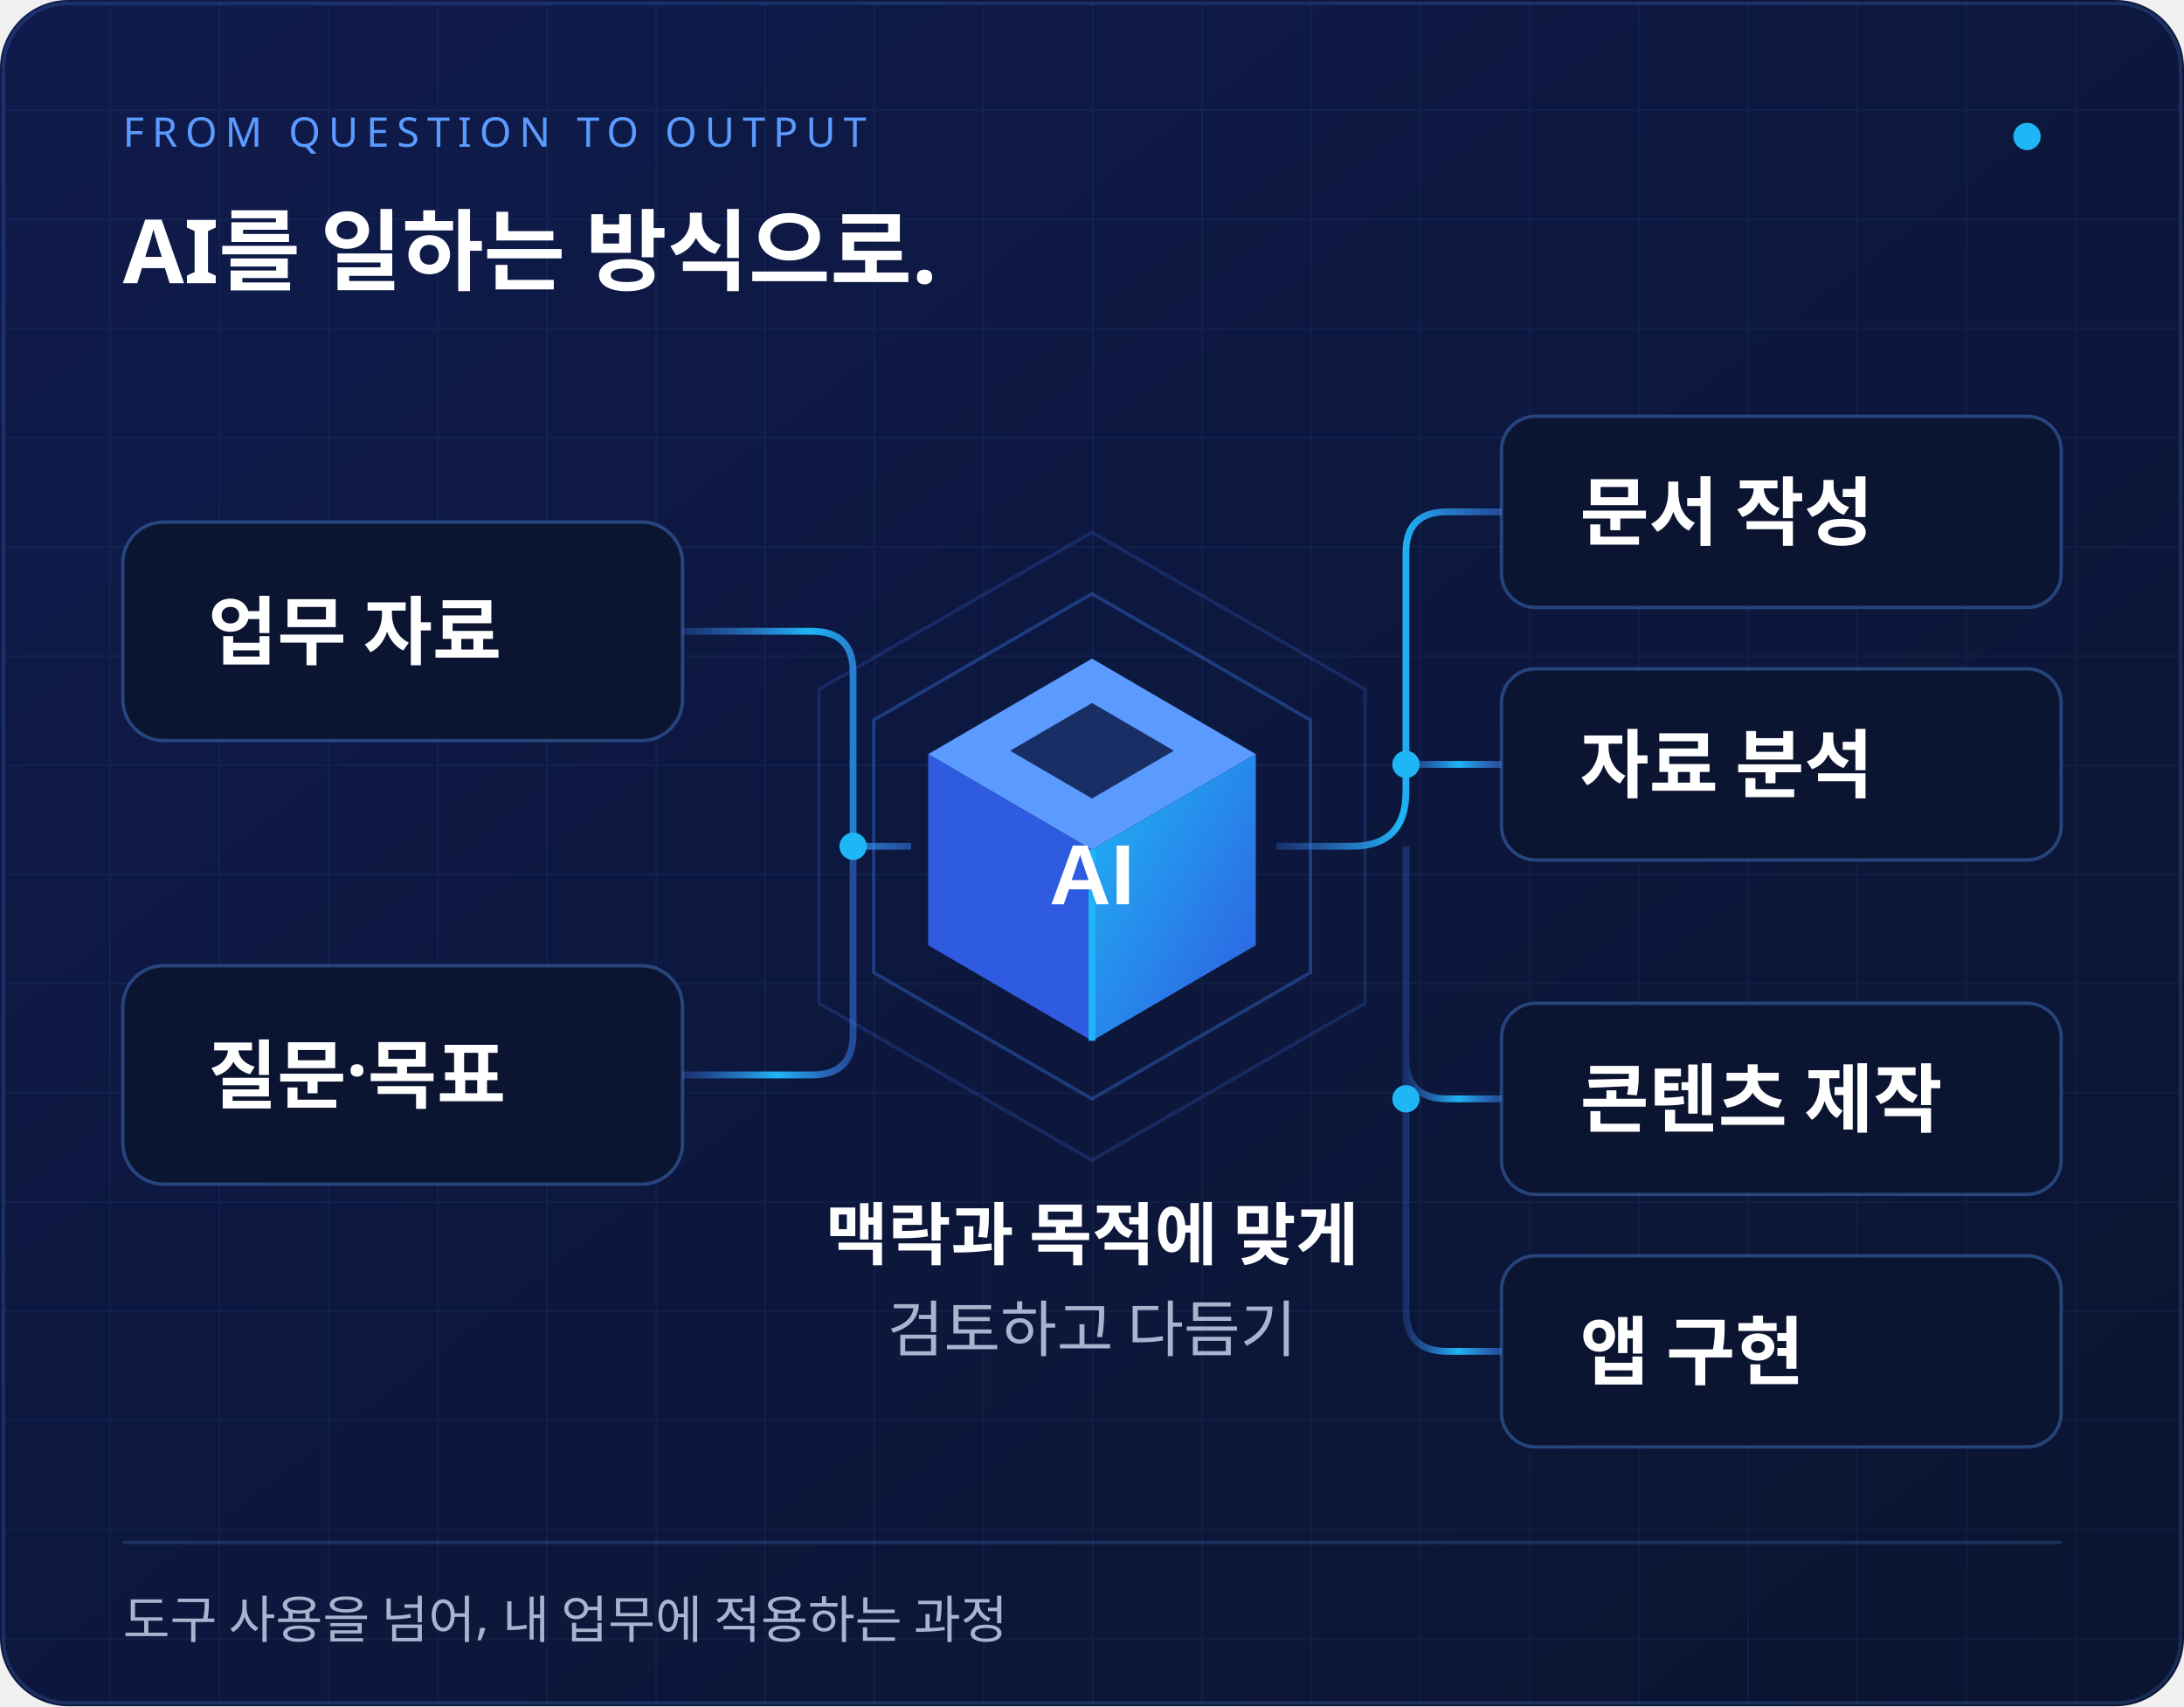
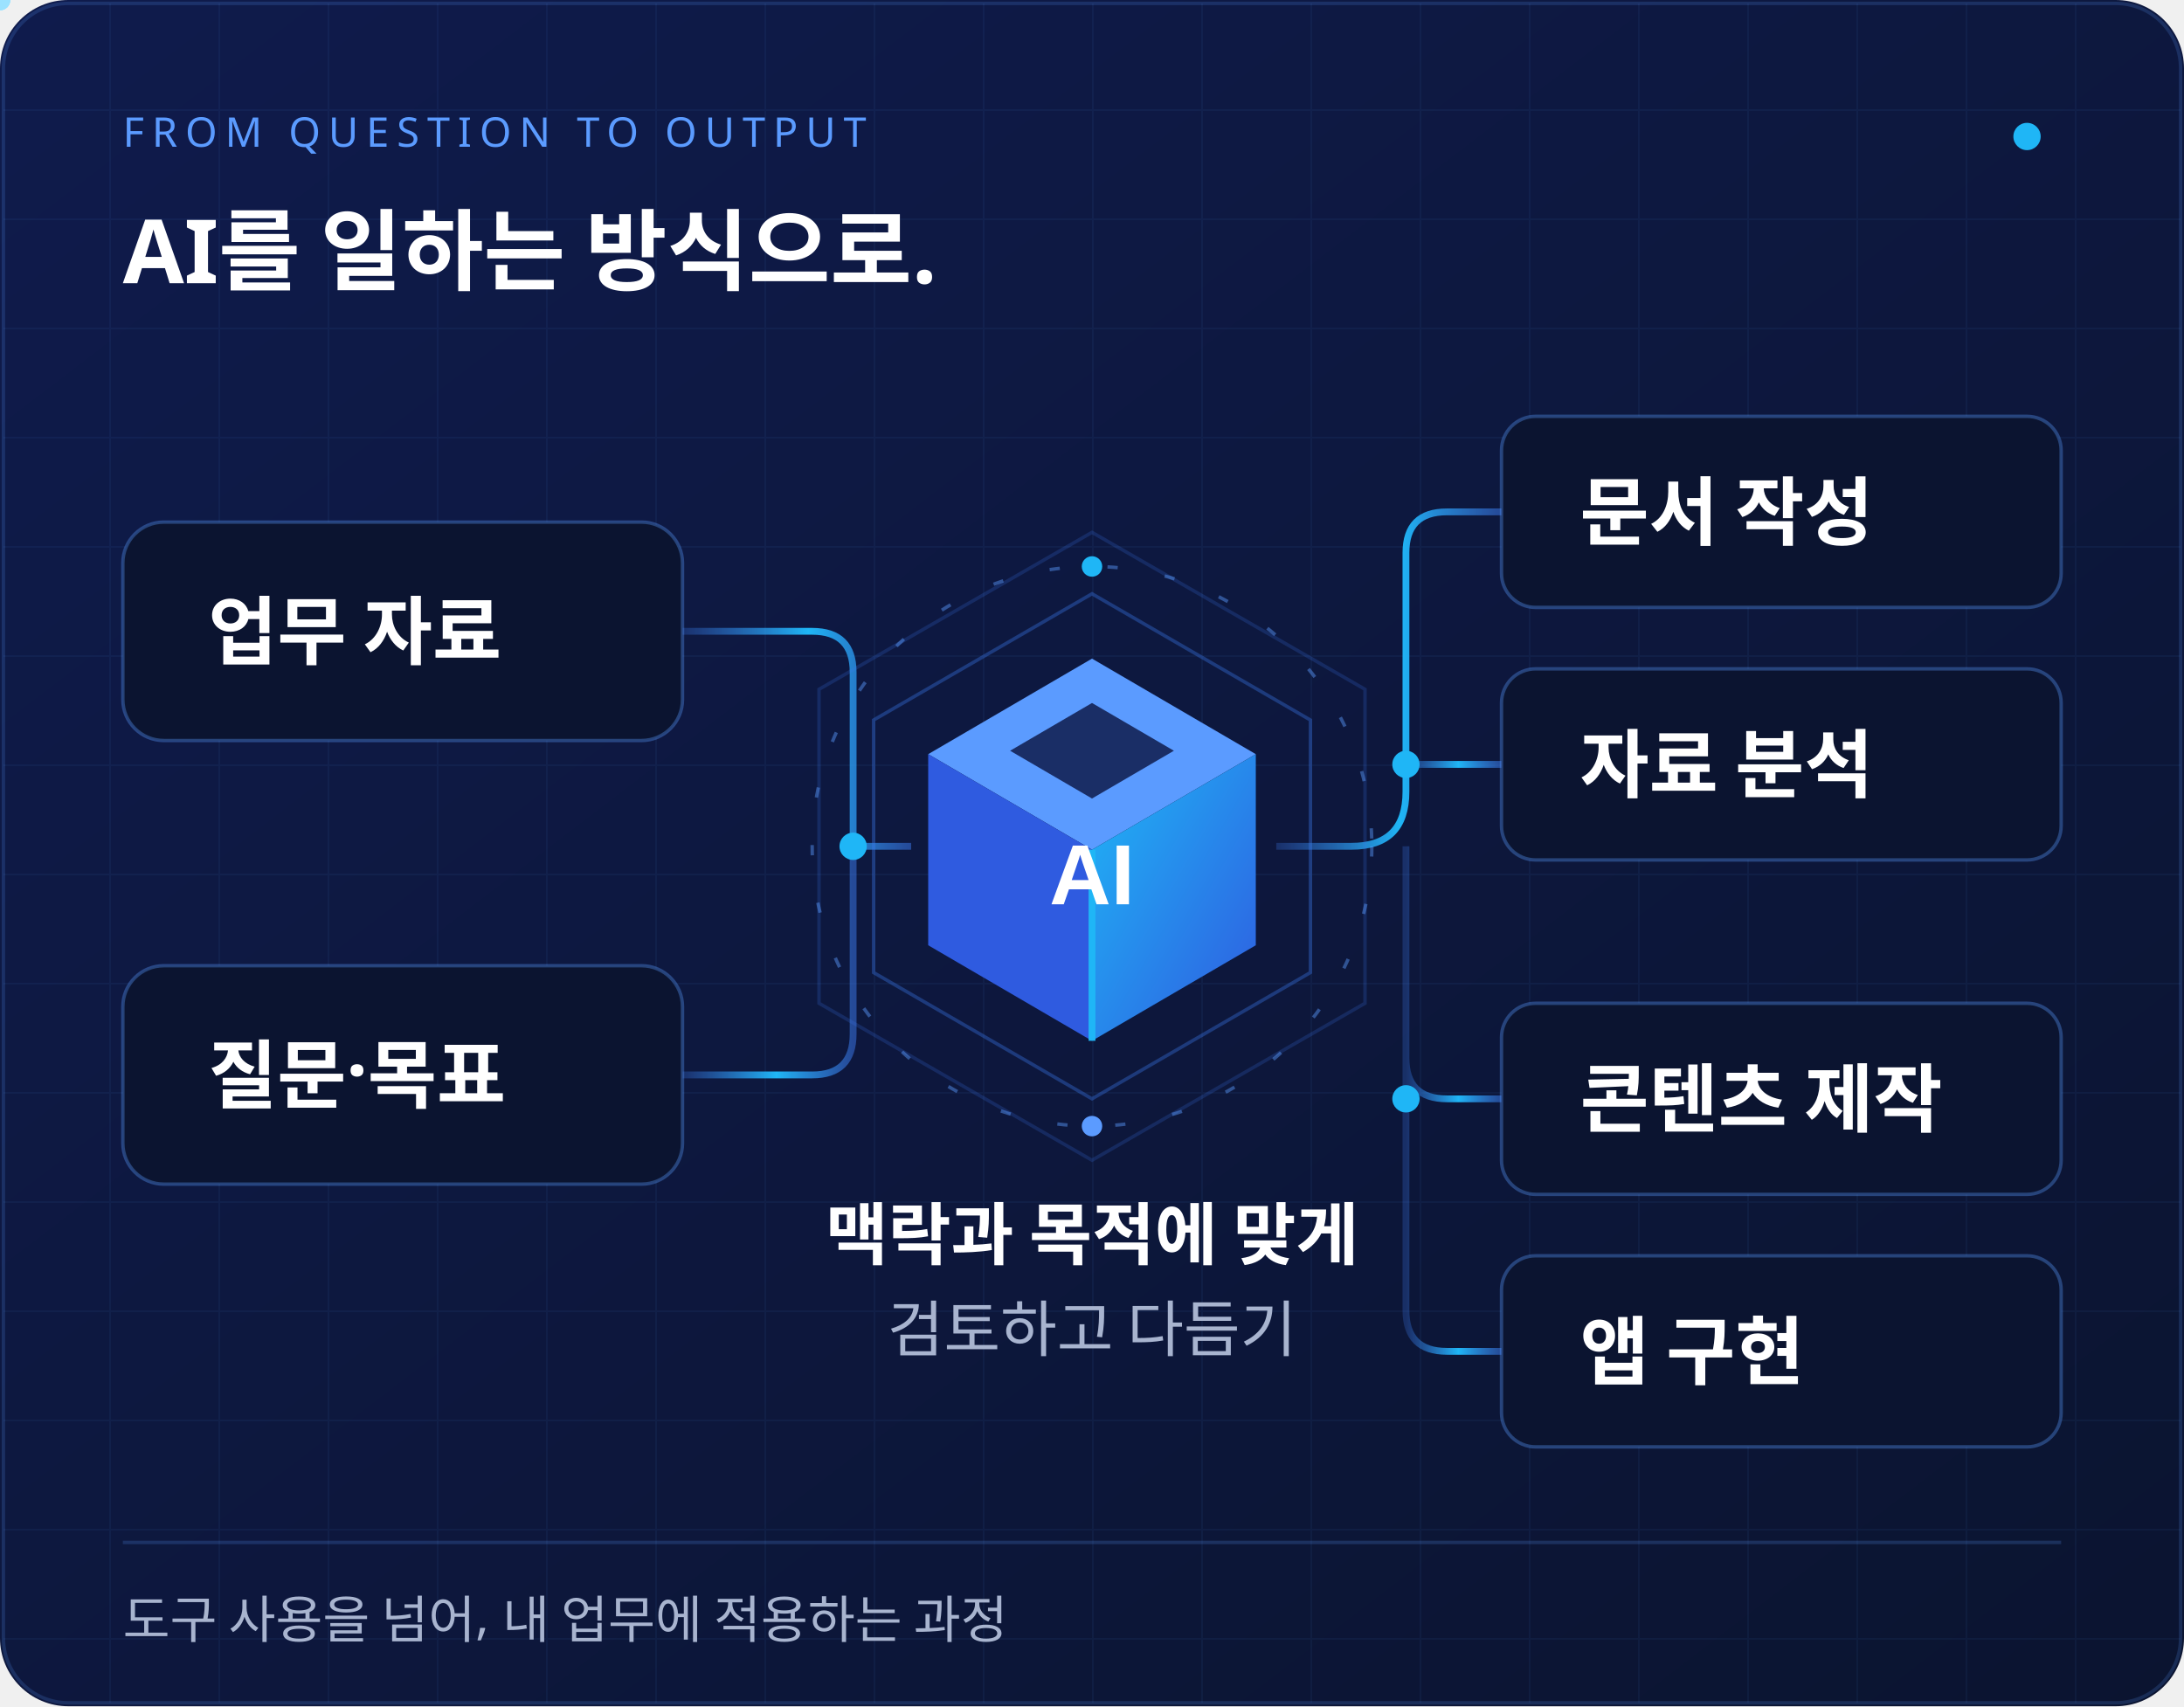
<svg xmlns="http://www.w3.org/2000/svg" width="640" height="500" viewBox="0 0 640 500" role="img" aria-labelledby="workflow-title workflow-desc">
  <defs>
    <linearGradient id="workflow-panel" x1="0" y1="0" x2="1" y2="1">
      <stop stop-color="#0f1b4c" />
      <stop offset="1" stop-color="#0b1430" />
    </linearGradient>
    <linearGradient id="workflow-core" x1="0" y1="0" x2="1" y2="1">
      <stop stop-color="#1fb6f6" />
      <stop offset="1" stop-color="#2f5be0" />
    </linearGradient>
    <linearGradient id="workflow-link" x1="0" y1="0" x2="1" y2="0">
      <stop stop-color="#3d7bf0" stop-opacity=".25" />
      <stop offset=".55" stop-color="#1fb6f6" />
      <stop offset="1" stop-color="#3d7bf0" stop-opacity=".5" />
    </linearGradient>
    <pattern id="workflow-grid" width="32" height="32" patternUnits="userSpaceOnUse">
      <path d="M32 0H0V32" fill="none" stroke="#5b9bff" stroke-opacity=".06" />
    </pattern>
  </defs>
  <rect width="640" height="500" rx="20" fill="url(#workflow-panel)" />
  <rect x="1" y="1" width="638" height="498" rx="19" fill="url(#workflow-grid)" stroke="#5b9bff" stroke-opacity=".18" />
  <g font-family="Pretendard, 'Apple SD Gothic Neo', 'Malgun Gothic', sans-serif">
    <text x="36" y="43" fill="#5b9bff" font-size="12" letter-spacing="2.3">FROM QUESTION TO OUTPUT</text>
    <text x="36" y="83" fill="#fff" font-size="26" font-weight="650">AI를 일하는 방식으로.</text>
    <g fill="none" stroke="url(#workflow-link)" stroke-width="2">
      <path class="signal-line" d="M200 185H238Q250 185 250 197V248H267" />
      <path class="signal-line" d="M200 315H238Q250 315 250 303V248" />
      <path class="signal-line" d="M374 248H396Q412 248 412 232V162Q412 150 424 150H440" />
      <path class="signal-line" d="M412 224H440M412 248V310Q412 322 424 322H440M412 310V384Q412 396 424 396H440" />
    </g>
    <g fill="#0b1430" stroke="#5b9bff" stroke-opacity=".35">
      <rect x="36" y="153" width="164" height="64" rx="12" />
      <rect x="36" y="283" width="164" height="64" rx="12" />
      <rect x="440" y="122" width="164" height="56" rx="10" />
      <rect x="440" y="196" width="164" height="56" rx="10" />
      <rect x="440" y="294" width="164" height="56" rx="10" />
      <rect x="440" y="368" width="164" height="56" rx="10" />
    </g>
    <g fill="#fff" font-size="22" font-weight="550">
      <text x="61" y="193">업무 자료</text>
      <text x="61" y="323">질문·목표</text>
      <text x="463" y="158">문서 작성</text>
      <text x="463" y="232">자료 분석</text>
      <text x="463" y="330">콘텐츠 제작</text>
      <text x="463" y="404">앱 구현</text>
    </g>
    <g fill="none" stroke="#3d7bf0">
      <path d="M320 156L400 202V294L320 340L240 294V202Z" stroke-opacity=".2" />
      <path d="M320 174L384 211V285L320 322L256 285V211Z" stroke-opacity=".35" />
    </g>
-     <g>
+     <g class="core-orbit" aria-hidden="true" fill="none" stroke="#5b9bff" stroke-opacity=".45" stroke-width="1">
+       <circle cx="320" cy="248" r="82" stroke-dasharray="3 14" />
+       <circle cx="320" cy="166" r="3" fill="#1fb6f6" stroke="none" />
+       <circle cx="320" cy="330" r="3" fill="#5b9bff" stroke="none" />
+     </g>
+     <g class="ai-core">
      <path d="M320 193L368 221L320 249L272 221Z" fill="#5b9bff" />
      <path d="M272 221L320 249V305L272 277Z" fill="#2f5be0" />
      <path d="M320 249L368 221V277L320 305Z" fill="url(#workflow-core)" />
      <path d="M296 220L320 206L344 220L320 234Z" fill="#0f1b4c" fill-opacity=".85" />
      <path d="M320 249V305" stroke="#1fb6f6" stroke-width="2" />
      <text x="320" y="265" text-anchor="middle" fill="#fff" font-family="Arial, sans-serif" font-size="25" font-weight="700">AI</text>
+     </g>
+     <g aria-hidden="true" fill="#9be2ff">
+       <circle class="signal-packet packet-input" r="3" />
+       <circle class="signal-packet packet-question" r="3" />
+       <circle class="signal-packet packet-document" r="3" />
+       <circle class="signal-packet packet-app" r="3" />
    </g>
    <g class="signal-node" fill="#1fb6f6">
      <circle cx="250" cy="248" r="4" />
      <circle cx="412" cy="224" r="4" />
      <circle cx="412" cy="322" r="4" />
    </g>
    <text x="320" y="369" text-anchor="middle" fill="#fff" font-size="20" font-weight="550">맥락과 목적에 맞게</text>
    <text x="320" y="396" text-anchor="middle" fill="#a8b4cf" font-size="18">검토하고 다듬기</text>
    <path d="M36 452H604" stroke="#5b9bff" stroke-opacity=".2" />
    <text x="36" y="480" fill="#a8b4cf" font-size="15">도구 사용을 넘어, 내 업무에 적용하는 과정</text>
    <circle class="signal-node" cx="594" cy="40" r="4" fill="#1fb6f6" />
  </g>
</svg>
